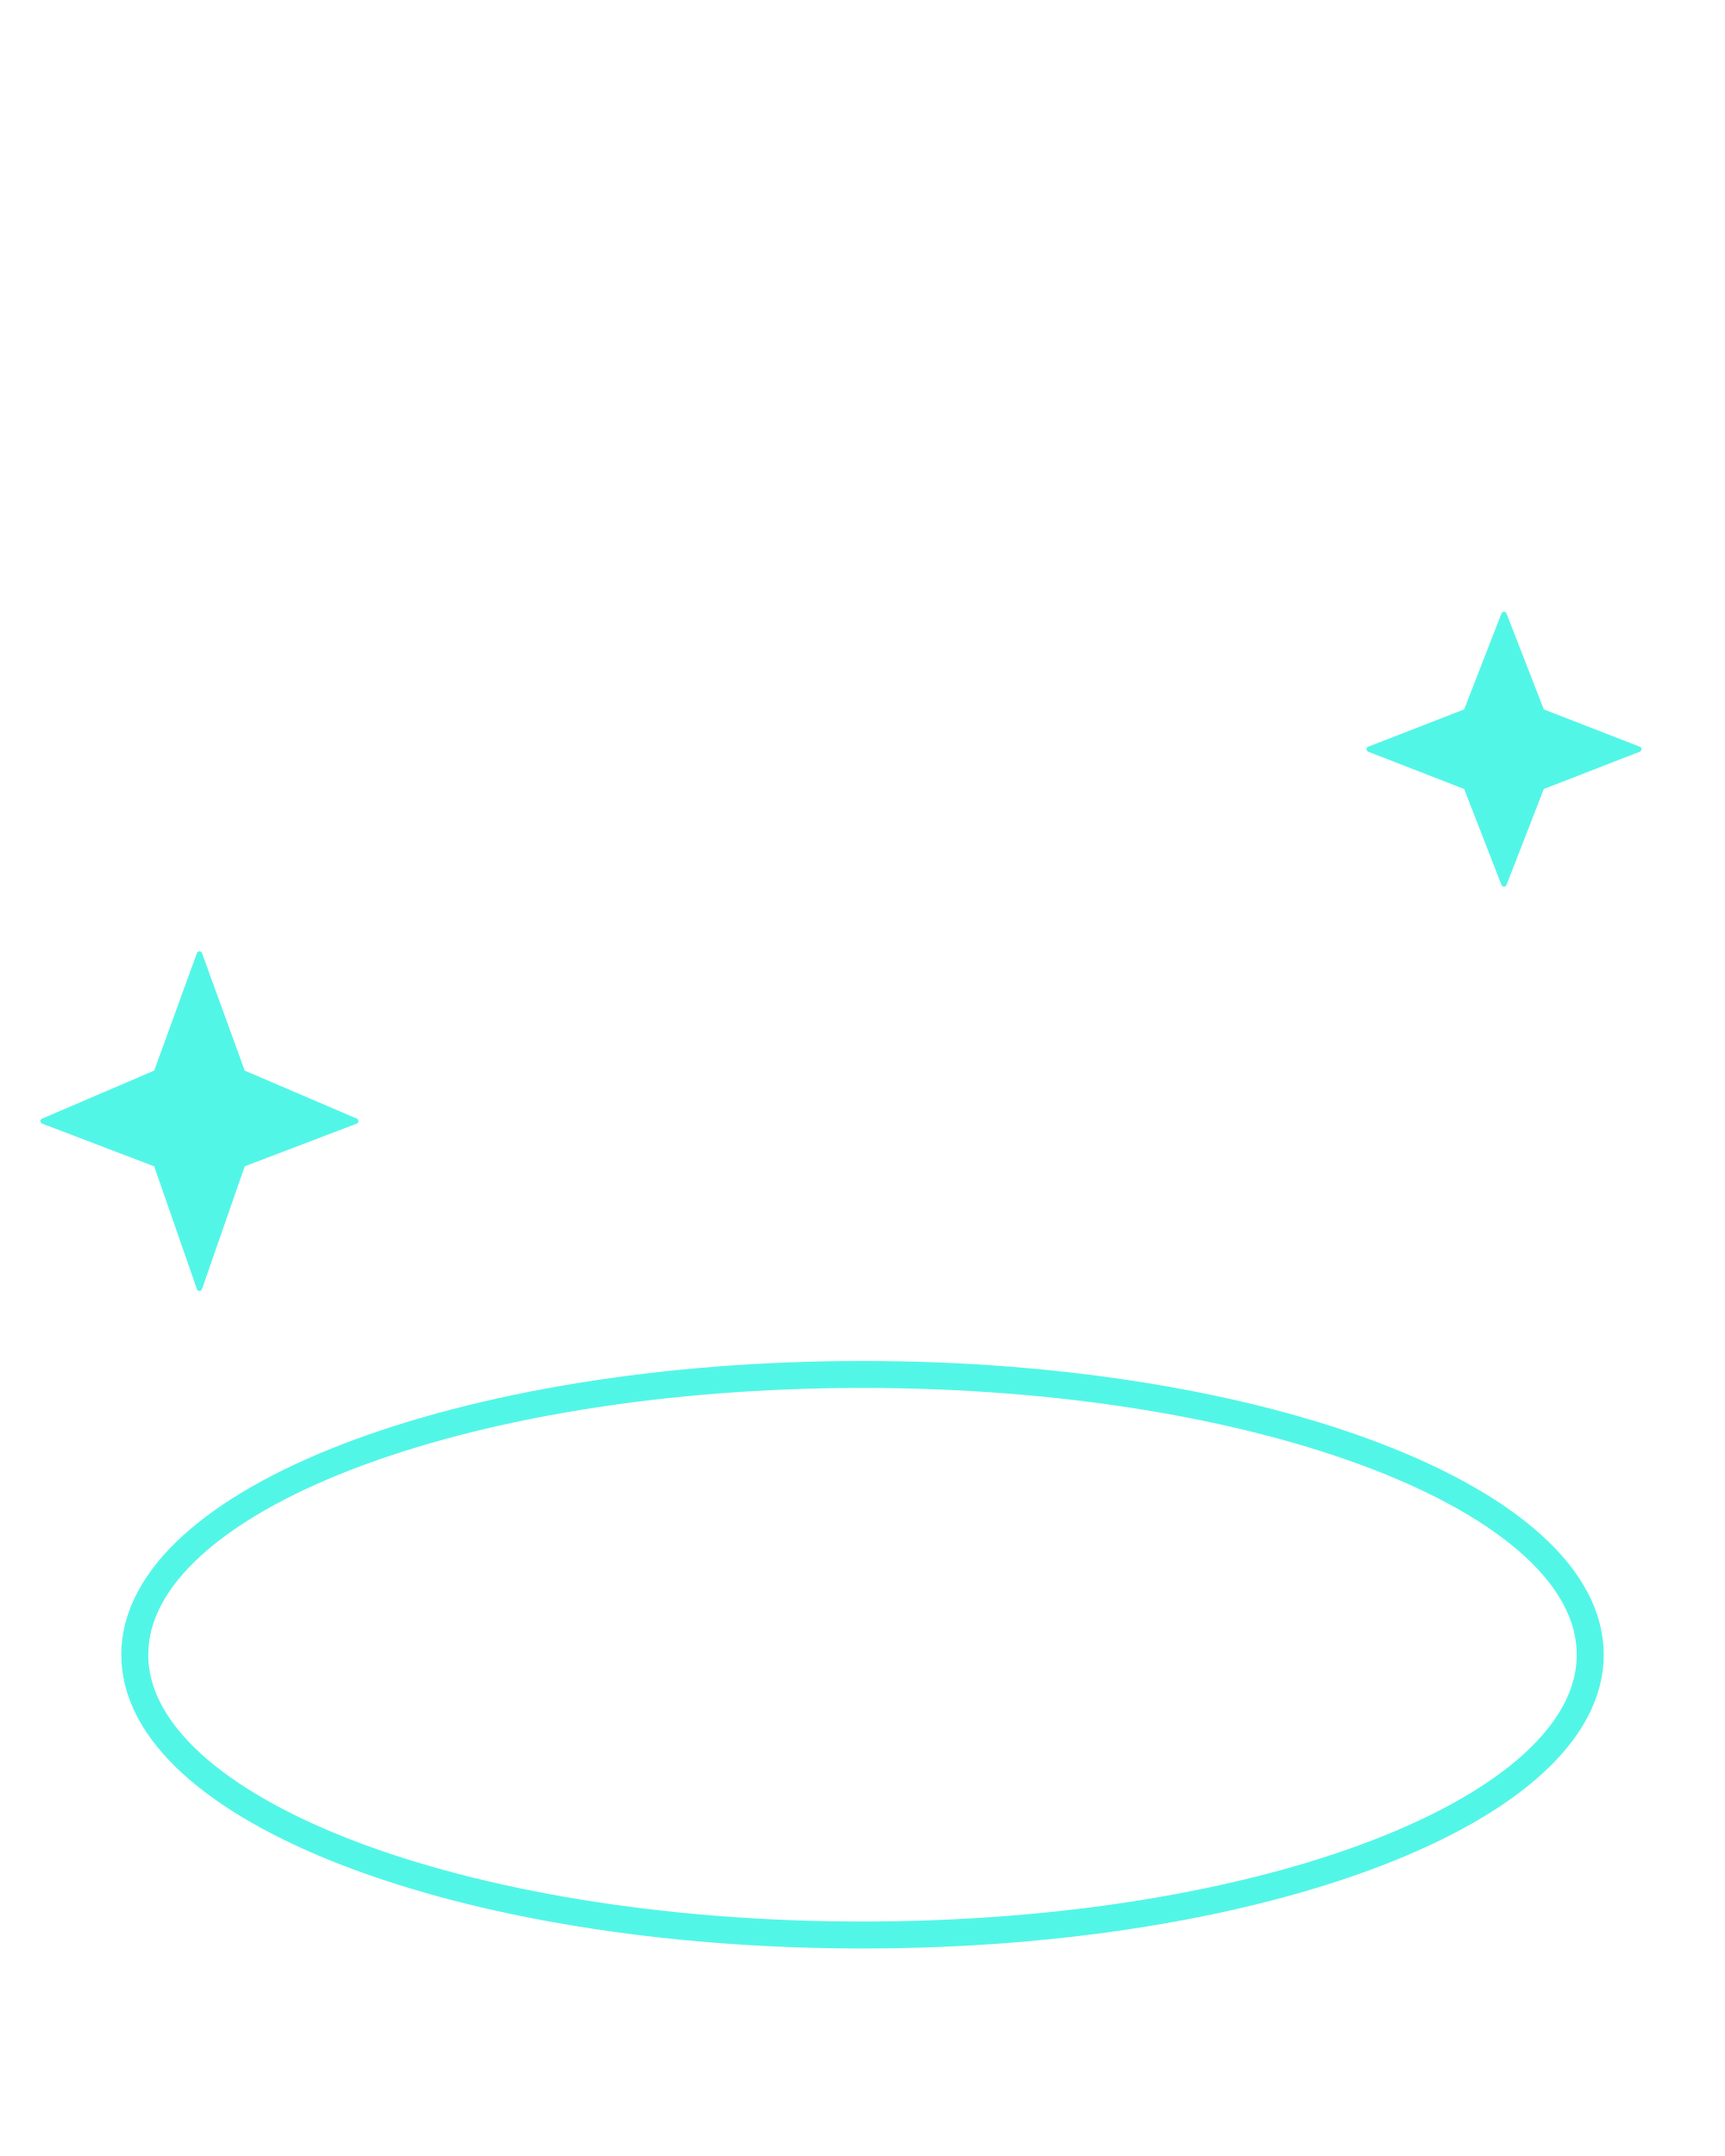
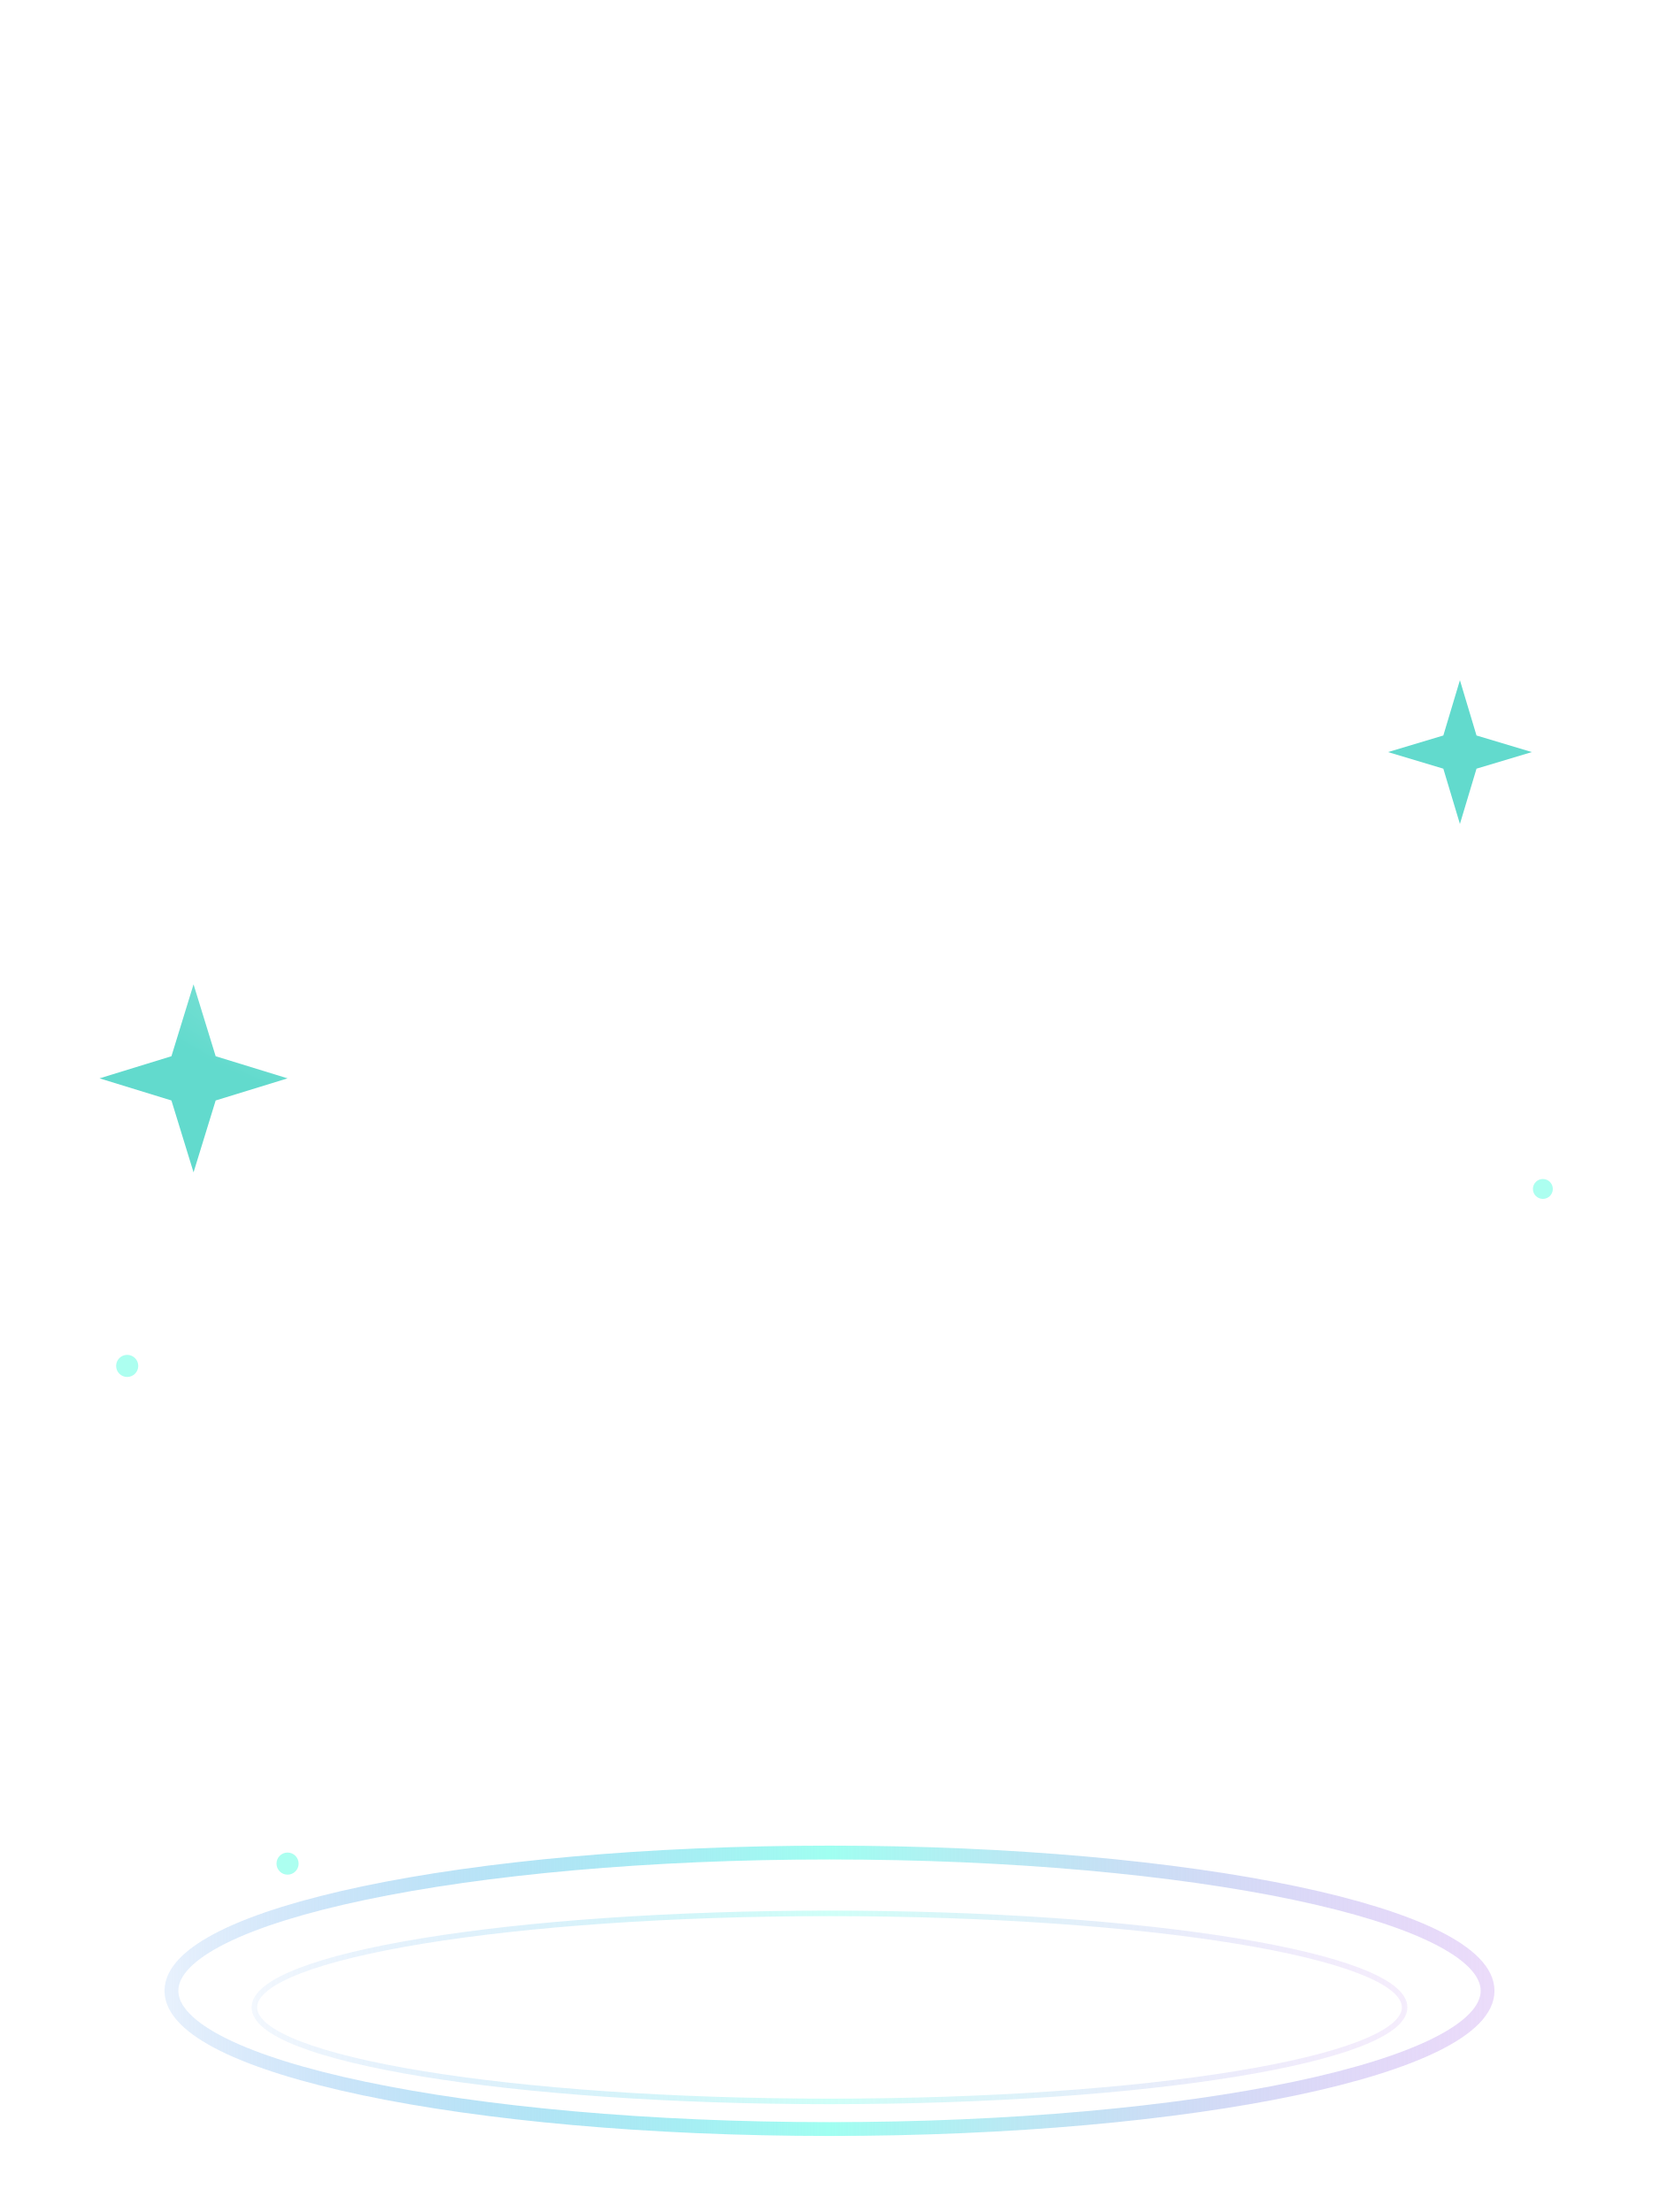
- <svg xmlns="http://www.w3.org/2000/svg" viewBox="0 0 320 400" role="img" aria-label="Starlight Aura">
-   <g fill="#52f6e7" stroke="#52f6e7" stroke-linejoin="round">
-     <ellipse cx="160" cy="307" rx="135" ry="52" fill="none" stroke-width="5" />
-     <path d="M29 199 L37 177 L45 199 L66 208 L45 216 L37 239 L29 216 L8 208Z M272 132 L279 114 L286 132 L304 139 L286 146 L279 164 L272 146 L254 139Z" />
+ <svg xmlns="http://www.w3.org/2000/svg" viewBox="0 0 300 400" role="img" aria-label="starlight effect">
+   <defs>
+     <linearGradient id="aura">
+       <stop stop-color="#5f9fee" stop-opacity=".15" />
+       <stop offset=".5" stop-color="#a0fff1" />
+       <stop offset="1" stop-color="#c69bf0" stop-opacity=".35" />
+     </linearGradient>
+     <radialGradient id="spark">
+       <stop stop-color="#effff8" />
+       <stop offset="1" stop-color="#62dacd" />
+     </radialGradient>
+   </defs>
+   <ellipse cx="150" cy="360" rx="119" ry="25" fill="none" stroke="url(#aura)" stroke-width="2.5" />
+   <ellipse cx="150" cy="363" rx="104" ry="17" fill="none" stroke="url(#aura)" stroke-width="1" opacity=".5" />
+   <path d="M35 178l4 13 13 4-13 4-4 13-4-13-13-4 13-4ZM264 123l3 10 10 3-10 3-3 10-3-10-10-3 10-3Z" fill="url(#spark)" />
+   <g fill="#acfff0">
+     <circle cx="23" cy="247" r="2" />
+     <circle cx="279" cy="215" r="1.8" />
+     <circle cx="52" cy="337" r="2" />
  </g>
</svg>
